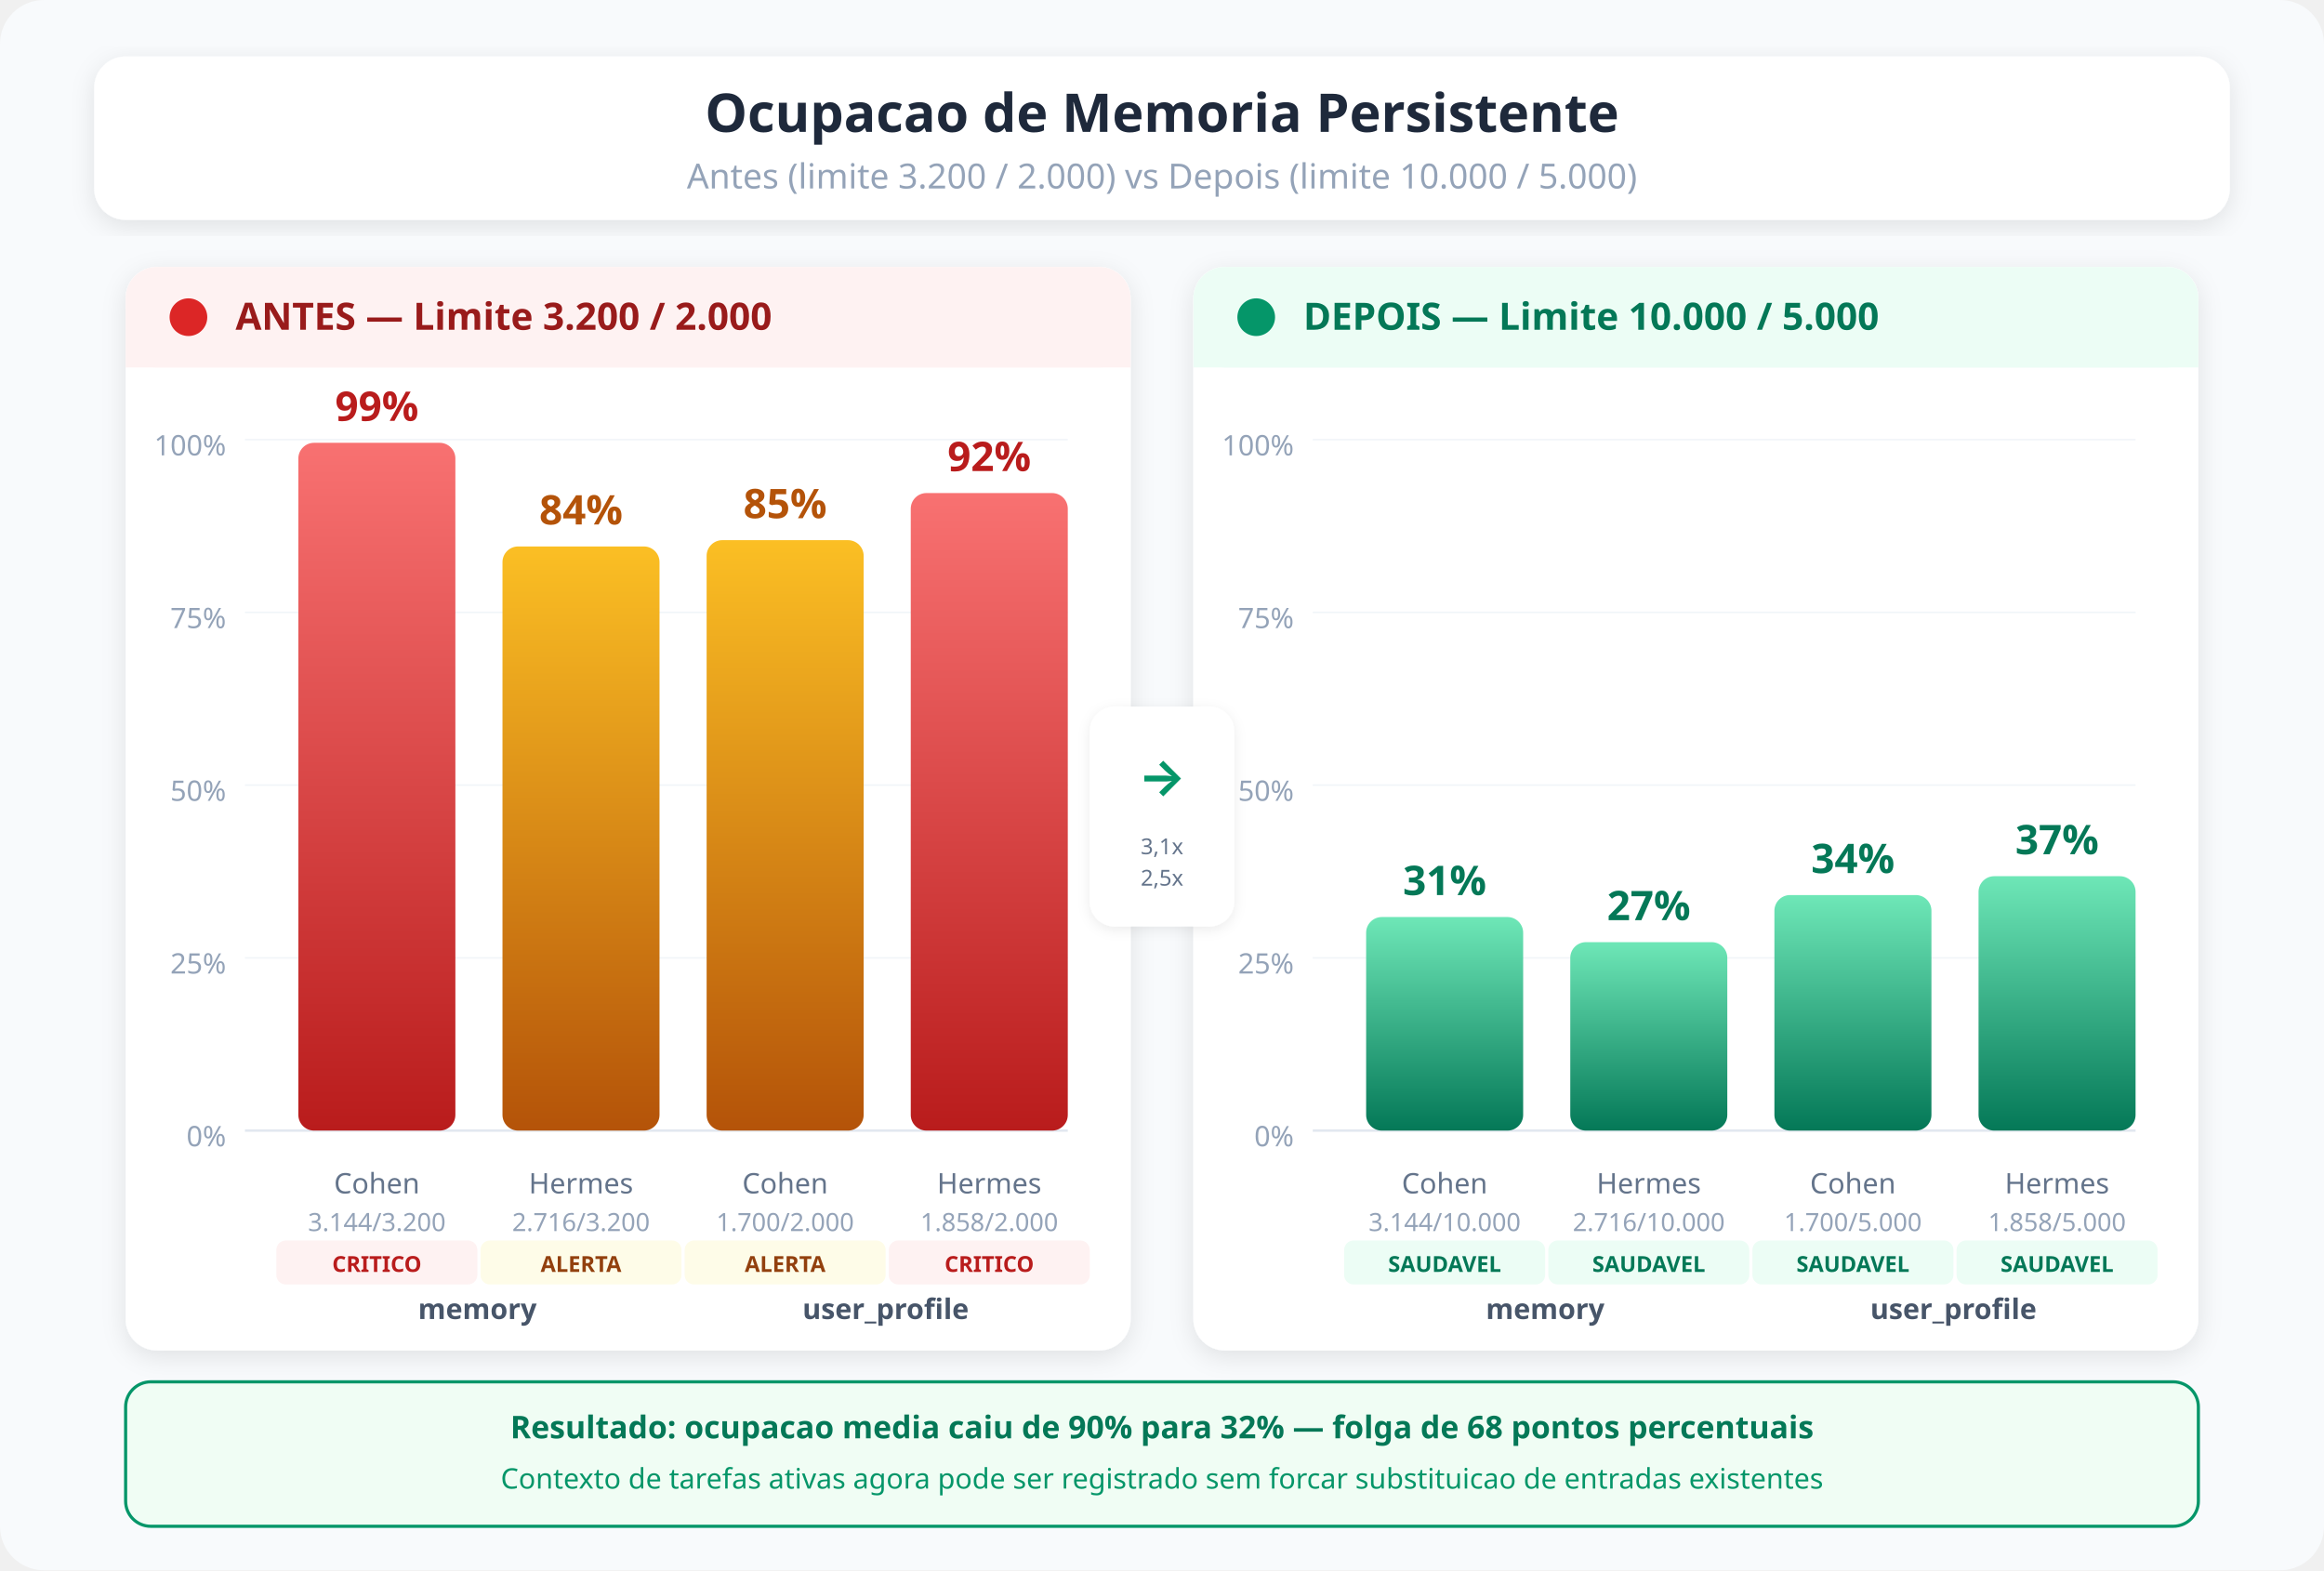
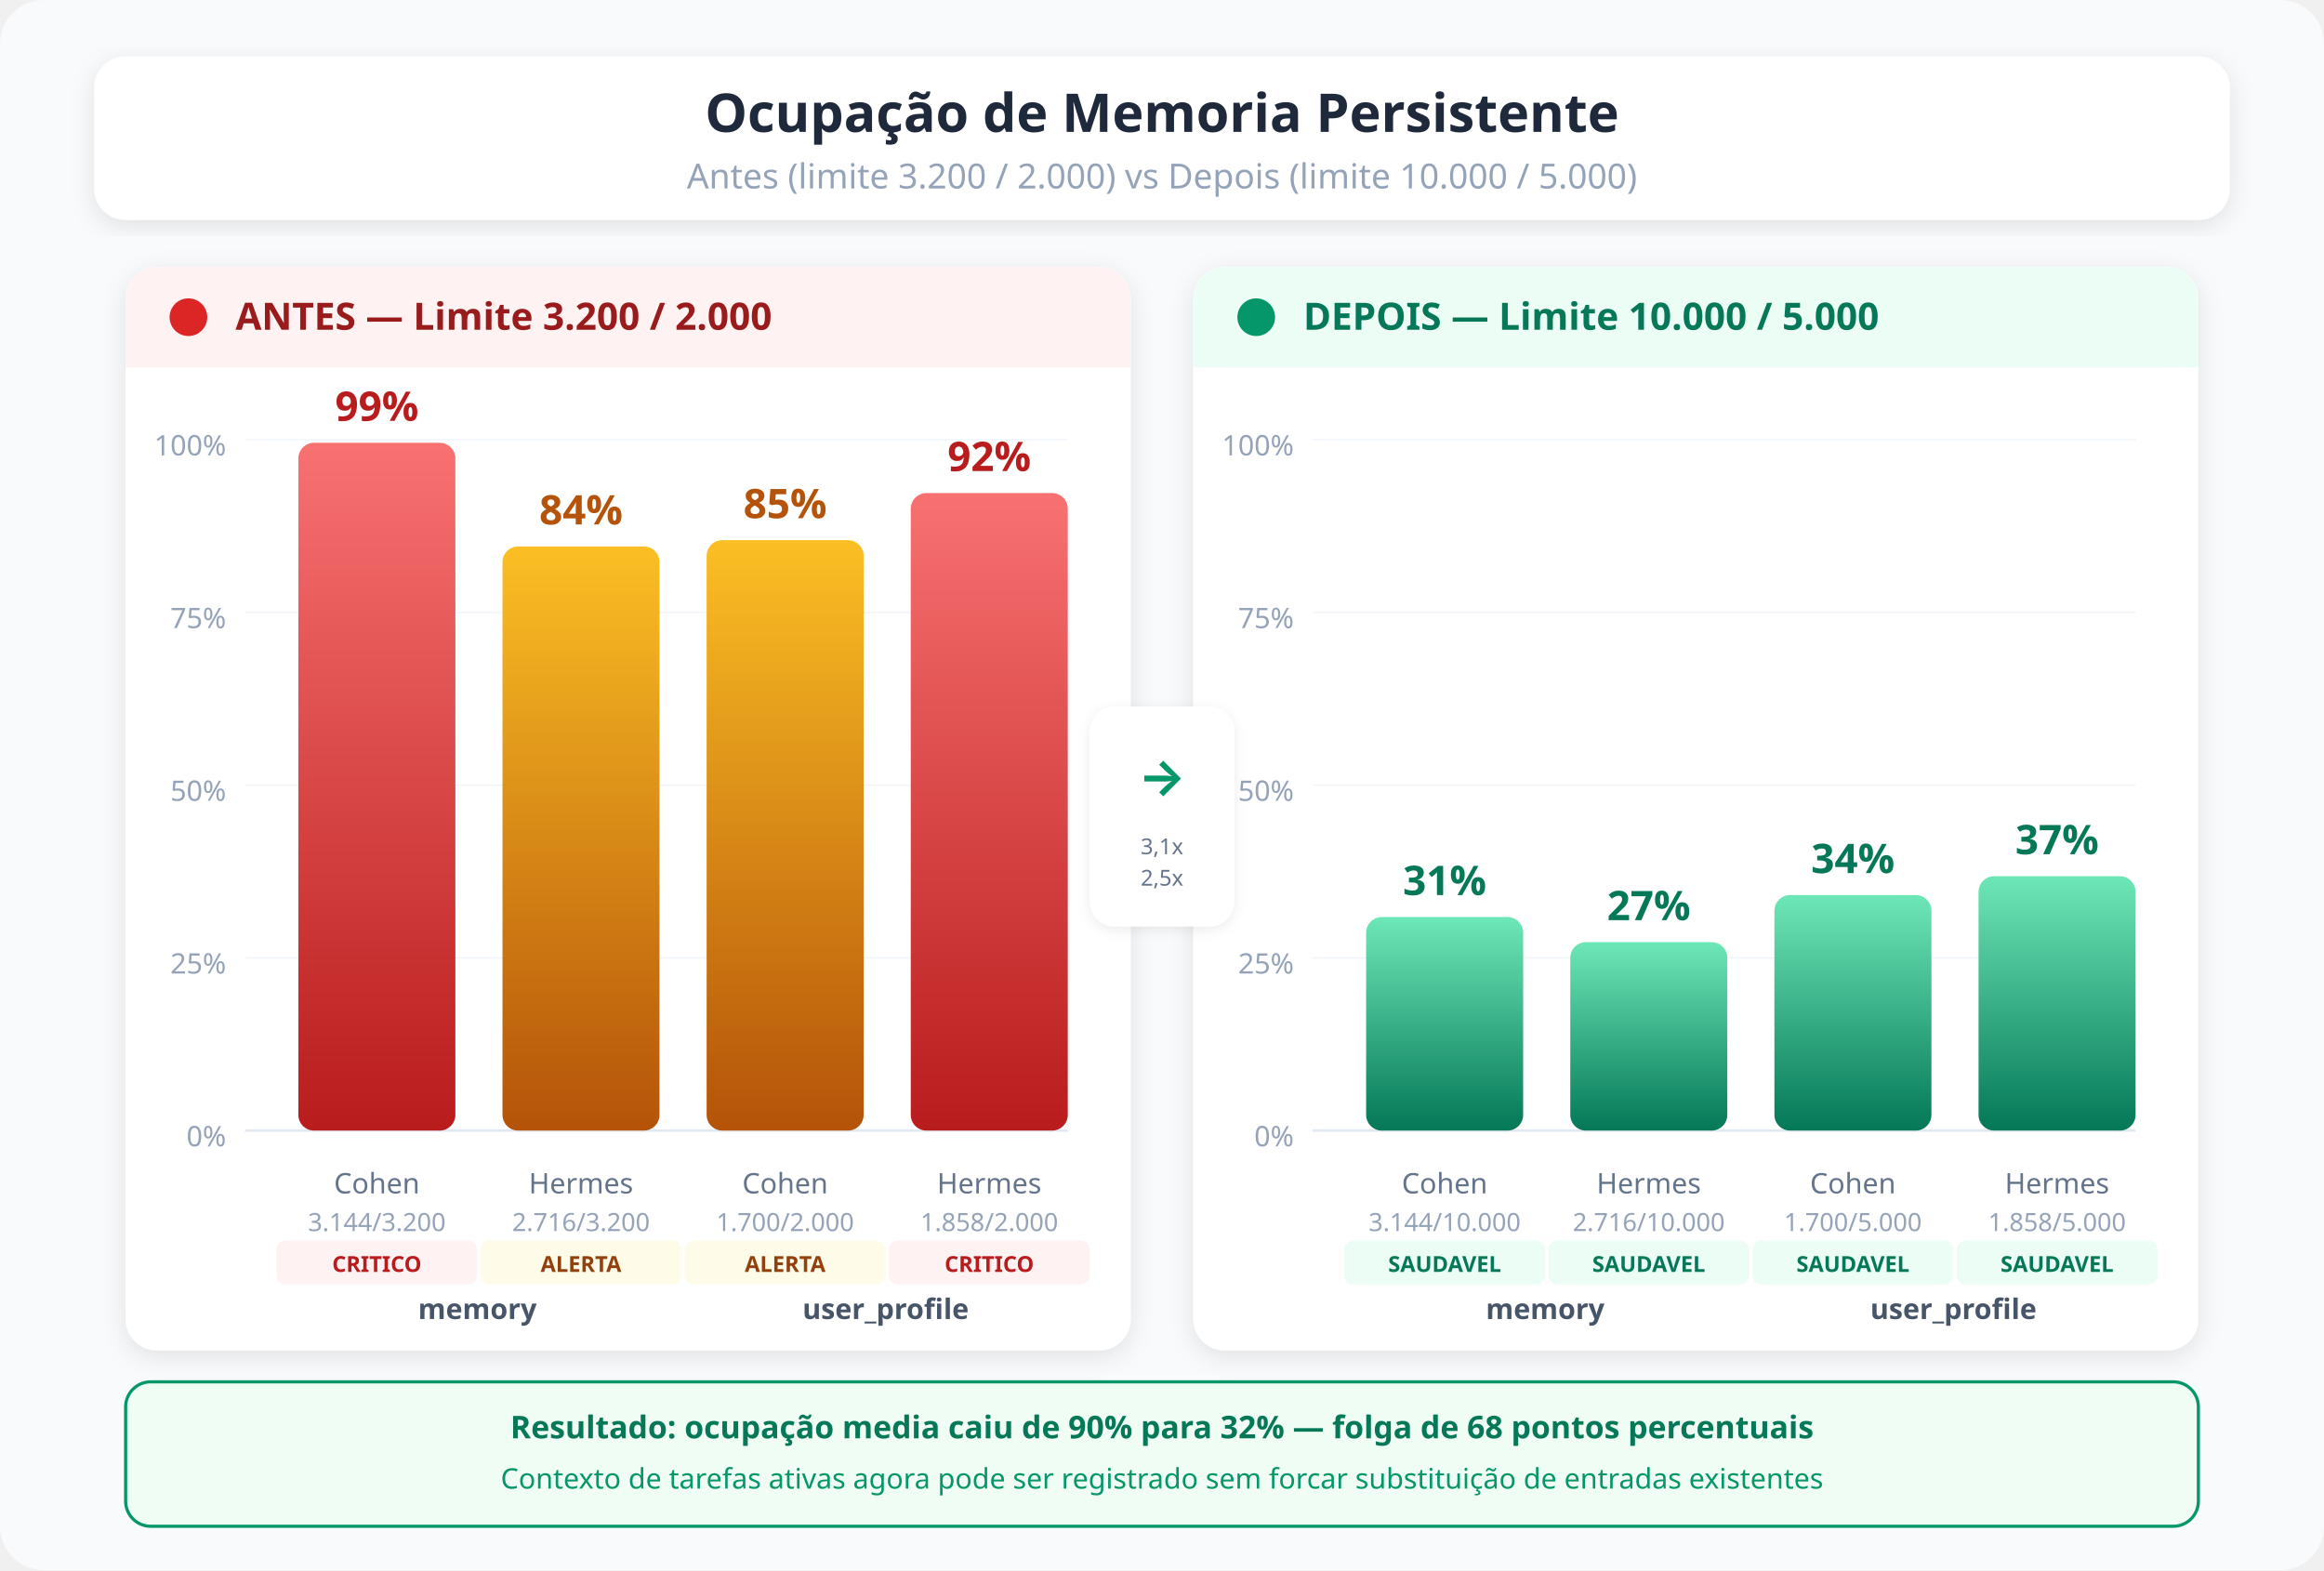
<svg xmlns="http://www.w3.org/2000/svg" viewBox="0 0 740 500" font-family="'Segoe UI', system-ui, -apple-system, sans-serif">
  <defs>
    <linearGradient id="critGrad" x1="0" y1="0" x2="0" y2="1">
      <stop offset="0%" stop-color="#f87171" />
      <stop offset="100%" stop-color="#b91c1c" />
    </linearGradient>
    <linearGradient id="warnGrad" x1="0" y1="0" x2="0" y2="1">
      <stop offset="0%" stop-color="#fbbf24" />
      <stop offset="100%" stop-color="#b45309" />
    </linearGradient>
    <linearGradient id="okGrad" x1="0" y1="0" x2="0" y2="1">
      <stop offset="0%" stop-color="#6ee7b7" />
      <stop offset="100%" stop-color="#047857" />
    </linearGradient>
    <linearGradient id="limitLine" x1="0" y1="0" x2="1" y2="0">
      <stop offset="0%" stop-color="#ef4444" stop-opacity="0" />
      <stop offset="15%" stop-color="#ef4444" />
      <stop offset="85%" stop-color="#ef4444" />
      <stop offset="100%" stop-color="#ef4444" stop-opacity="0" />
    </linearGradient>
    <filter id="sh">
      <feDropShadow dx="0" dy="2" stdDeviation="4" flood-opacity="0.10" />
    </filter>
    <filter id="shSm">
      <feDropShadow dx="0" dy="1" stdDeviation="2" flood-opacity="0.08" />
    </filter>
  </defs>
  <rect width="740" height="500" fill="#f8fafc" rx="14" />
  <rect x="30" y="18" width="680" height="52" fill="white" rx="10" filter="url(#sh)" />
-   <text x="370" y="42" text-anchor="middle" font-size="17" font-weight="700" fill="#1e293b">Ocupacao de Memoria Persistente</text>
+   <text x="370" y="42" text-anchor="middle" font-size="17" font-weight="700" fill="#1e293b">Ocupação de Memoria Persistente</text>
  <text x="370" y="60" text-anchor="middle" font-size="11" fill="#94a3b8">Antes (limite 3.200 / 2.000) vs Depois (limite 10.000 / 5.000)</text>
  <rect x="40" y="85" width="320" height="345" fill="white" rx="10" filter="url(#sh)" />
  <rect x="40" y="85" width="320" height="32" fill="#fef2f2" rx="10" />
  <rect x="40" y="105" width="320" height="12" fill="#fef2f2" />
  <circle cx="60" cy="101" r="6" fill="#dc2626" />
  <text x="75" y="105" font-size="12" font-weight="700" fill="#991b1b">ANTES — Limite 3.200 / 2.000</text>
  <text x="72" y="145" text-anchor="end" font-size="9" fill="#94a3b8">100%</text>
  <text x="72" y="200" text-anchor="end" font-size="9" fill="#94a3b8">75%</text>
  <text x="72" y="255" text-anchor="end" font-size="9" fill="#94a3b8">50%</text>
  <text x="72" y="310" text-anchor="end" font-size="9" fill="#94a3b8">25%</text>
  <text x="72" y="365" text-anchor="end" font-size="9" fill="#94a3b8">0%</text>
  <line x1="78" y1="140" x2="340" y2="140" stroke="#f1f5f9" stroke-width="0.5" />
  <line x1="78" y1="195" x2="340" y2="195" stroke="#f1f5f9" stroke-width="0.5" />
  <line x1="78" y1="250" x2="340" y2="250" stroke="#f1f5f9" stroke-width="0.5" />
  <line x1="78" y1="305" x2="340" y2="305" stroke="#f1f5f9" stroke-width="0.5" />
  <line x1="78" y1="360" x2="340" y2="360" stroke="#e2e8f0" stroke-width="0.8" />
  <rect x="95" y="141" width="50" height="219" fill="url(#critGrad)" rx="5" />
  <text x="120" y="134" text-anchor="middle" font-size="13" font-weight="700" fill="#b91c1c">99%</text>
  <text x="120" y="380" text-anchor="middle" font-size="9" fill="#64748b">Cohen</text>
  <text x="120" y="392" text-anchor="middle" font-size="8" fill="#94a3b8">3.144/3.200</text>
  <rect x="88" y="395" width="64" height="14" fill="#fef2f2" rx="3" />
  <text x="120" y="405" text-anchor="middle" font-size="7" font-weight="600" fill="#b91c1c">CRITICO</text>
  <rect x="160" y="174" width="50" height="186" fill="url(#warnGrad)" rx="5" />
  <text x="185" y="167" text-anchor="middle" font-size="13" font-weight="700" fill="#b45309">84%</text>
  <text x="185" y="380" text-anchor="middle" font-size="9" fill="#64748b">Hermes</text>
  <text x="185" y="392" text-anchor="middle" font-size="8" fill="#94a3b8">2.716/3.200</text>
  <rect x="153" y="395" width="64" height="14" fill="#fefce8" rx="3" />
  <text x="185" y="405" text-anchor="middle" font-size="7" font-weight="600" fill="#92400e">ALERTA</text>
  <rect x="225" y="172" width="50" height="188" fill="url(#warnGrad)" rx="5" />
  <text x="250" y="165" text-anchor="middle" font-size="13" font-weight="700" fill="#b45309">85%</text>
  <text x="250" y="380" text-anchor="middle" font-size="9" fill="#64748b">Cohen</text>
  <text x="250" y="392" text-anchor="middle" font-size="8" fill="#94a3b8">1.700/2.000</text>
  <rect x="218" y="395" width="64" height="14" fill="#fefce8" rx="3" />
  <text x="250" y="405" text-anchor="middle" font-size="7" font-weight="600" fill="#92400e">ALERTA</text>
  <rect x="290" y="157" width="50" height="203" fill="url(#critGrad)" rx="5" />
  <text x="315" y="150" text-anchor="middle" font-size="13" font-weight="700" fill="#b91c1c">92%</text>
  <text x="315" y="380" text-anchor="middle" font-size="9" fill="#64748b">Hermes</text>
  <text x="315" y="392" text-anchor="middle" font-size="8" fill="#94a3b8">1.858/2.000</text>
  <rect x="283" y="395" width="64" height="14" fill="#fef2f2" rx="3" />
  <text x="315" y="405" text-anchor="middle" font-size="7" font-weight="600" fill="#b91c1c">CRITICO</text>
  <text x="152" y="420" text-anchor="middle" font-size="9" font-weight="600" fill="#475569">memory</text>
  <text x="282" y="420" text-anchor="middle" font-size="9" font-weight="600" fill="#475569">user_profile</text>
  <rect x="380" y="85" width="320" height="345" fill="white" rx="10" filter="url(#sh)" />
  <rect x="380" y="85" width="320" height="32" fill="#ecfdf5" rx="10" />
  <rect x="380" y="105" width="320" height="12" fill="#ecfdf5" />
  <circle cx="400" cy="101" r="6" fill="#059669" />
  <text x="415" y="105" font-size="12" font-weight="700" fill="#047857">DEPOIS — Limite 10.000 / 5.000</text>
  <text x="412" y="145" text-anchor="end" font-size="9" fill="#94a3b8">100%</text>
  <text x="412" y="200" text-anchor="end" font-size="9" fill="#94a3b8">75%</text>
  <text x="412" y="255" text-anchor="end" font-size="9" fill="#94a3b8">50%</text>
  <text x="412" y="310" text-anchor="end" font-size="9" fill="#94a3b8">25%</text>
  <text x="412" y="365" text-anchor="end" font-size="9" fill="#94a3b8">0%</text>
  <line x1="418" y1="140" x2="680" y2="140" stroke="#f1f5f9" stroke-width="0.5" />
  <line x1="418" y1="195" x2="680" y2="195" stroke="#f1f5f9" stroke-width="0.5" />
  <line x1="418" y1="250" x2="680" y2="250" stroke="#f1f5f9" stroke-width="0.5" />
  <line x1="418" y1="305" x2="680" y2="305" stroke="#f1f5f9" stroke-width="0.5" />
  <line x1="418" y1="360" x2="680" y2="360" stroke="#e2e8f0" stroke-width="0.8" />
  <rect x="435" y="292" width="50" height="68" fill="url(#okGrad)" rx="5" />
  <text x="460" y="285" text-anchor="middle" font-size="13" font-weight="700" fill="#047857">31%</text>
  <text x="460" y="380" text-anchor="middle" font-size="9" fill="#64748b">Cohen</text>
  <text x="460" y="392" text-anchor="middle" font-size="8" fill="#94a3b8">3.144/10.000</text>
  <rect x="428" y="395" width="64" height="14" fill="#ecfdf5" rx="3" />
  <text x="460" y="405" text-anchor="middle" font-size="7" font-weight="600" fill="#047857">SAUDAVEL</text>
  <rect x="500" y="300" width="50" height="60" fill="url(#okGrad)" rx="5" />
  <text x="525" y="293" text-anchor="middle" font-size="13" font-weight="700" fill="#047857">27%</text>
  <text x="525" y="380" text-anchor="middle" font-size="9" fill="#64748b">Hermes</text>
  <text x="525" y="392" text-anchor="middle" font-size="8" fill="#94a3b8">2.716/10.000</text>
  <rect x="493" y="395" width="64" height="14" fill="#ecfdf5" rx="3" />
  <text x="525" y="405" text-anchor="middle" font-size="7" font-weight="600" fill="#047857">SAUDAVEL</text>
  <rect x="565" y="285" width="50" height="75" fill="url(#okGrad)" rx="5" />
  <text x="590" y="278" text-anchor="middle" font-size="13" font-weight="700" fill="#047857">34%</text>
  <text x="590" y="380" text-anchor="middle" font-size="9" fill="#64748b">Cohen</text>
  <text x="590" y="392" text-anchor="middle" font-size="8" fill="#94a3b8">1.700/5.000</text>
  <rect x="558" y="395" width="64" height="14" fill="#ecfdf5" rx="3" />
  <text x="590" y="405" text-anchor="middle" font-size="7" font-weight="600" fill="#047857">SAUDAVEL</text>
  <rect x="630" y="279" width="50" height="81" fill="url(#okGrad)" rx="5" />
  <text x="655" y="272" text-anchor="middle" font-size="13" font-weight="700" fill="#047857">37%</text>
  <text x="655" y="380" text-anchor="middle" font-size="9" fill="#64748b">Hermes</text>
  <text x="655" y="392" text-anchor="middle" font-size="8" fill="#94a3b8">1.858/5.000</text>
  <rect x="623" y="395" width="64" height="14" fill="#ecfdf5" rx="3" />
  <text x="655" y="405" text-anchor="middle" font-size="7" font-weight="600" fill="#047857">SAUDAVEL</text>
  <text x="492" y="420" text-anchor="middle" font-size="9" font-weight="600" fill="#475569">memory</text>
  <text x="622" y="420" text-anchor="middle" font-size="9" font-weight="600" fill="#475569">user_profile</text>
  <rect x="347" y="225" width="46" height="70" fill="white" rx="8" filter="url(#shSm)" />
  <text x="370" y="253" text-anchor="middle" font-size="16" font-weight="700" fill="#059669">→</text>
  <text x="370" y="272" text-anchor="middle" font-size="7" fill="#64748b">3,1x</text>
  <text x="370" y="282" text-anchor="middle" font-size="7" fill="#64748b">2,5x</text>
  <rect x="40" y="440" width="660" height="46" fill="#f0fdf4" rx="8" stroke="#059669" stroke-width="1" />
-   <text x="370" y="458" text-anchor="middle" font-size="10" font-weight="700" fill="#047857">Resultado: ocupacao media caiu de 90% para 32% — folga de 68 pontos percentuais</text>
-   <text x="370" y="474" text-anchor="middle" font-size="9" fill="#059669">Contexto de tarefas ativas agora pode ser registrado sem forcar substituicao de entradas existentes</text>
+   <text x="370" y="458" text-anchor="middle" font-size="10" font-weight="700" fill="#047857">Resultado: ocupação media caiu de 90% para 32% — folga de 68 pontos percentuais</text>
+   <text x="370" y="474" text-anchor="middle" font-size="9" fill="#059669">Contexto de tarefas ativas agora pode ser registrado sem forcar substituição de entradas existentes</text>
</svg>
